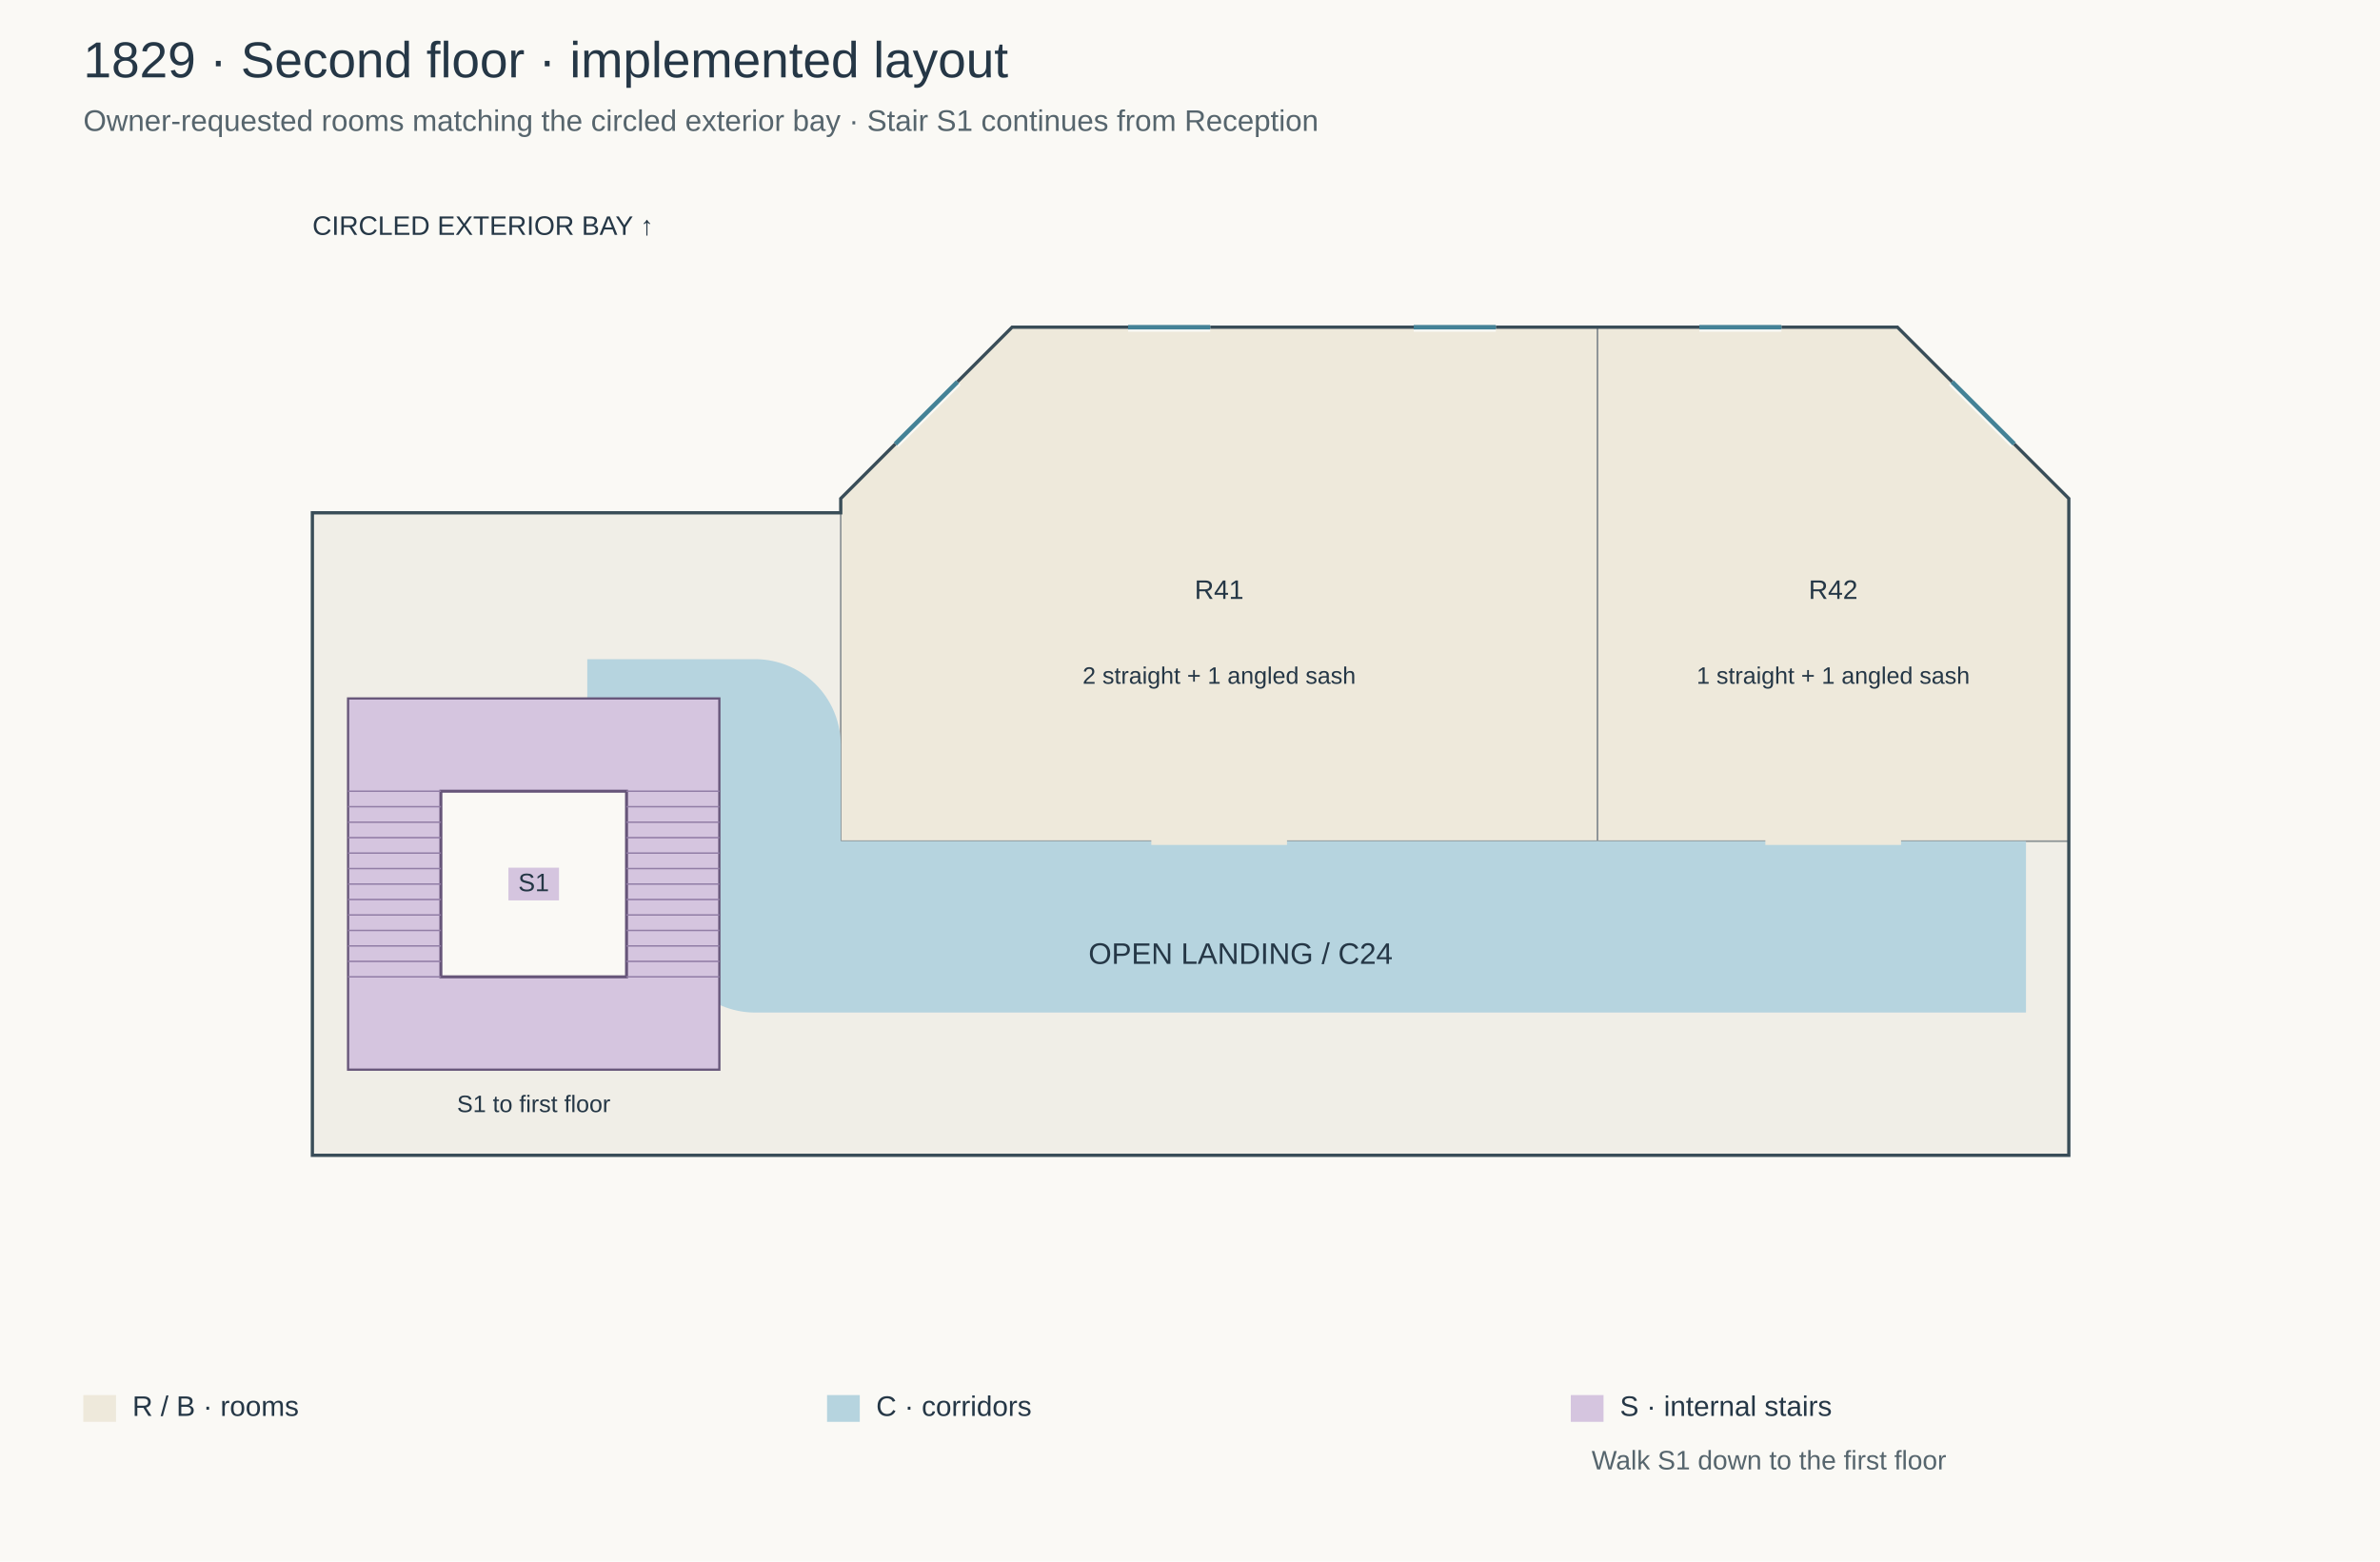
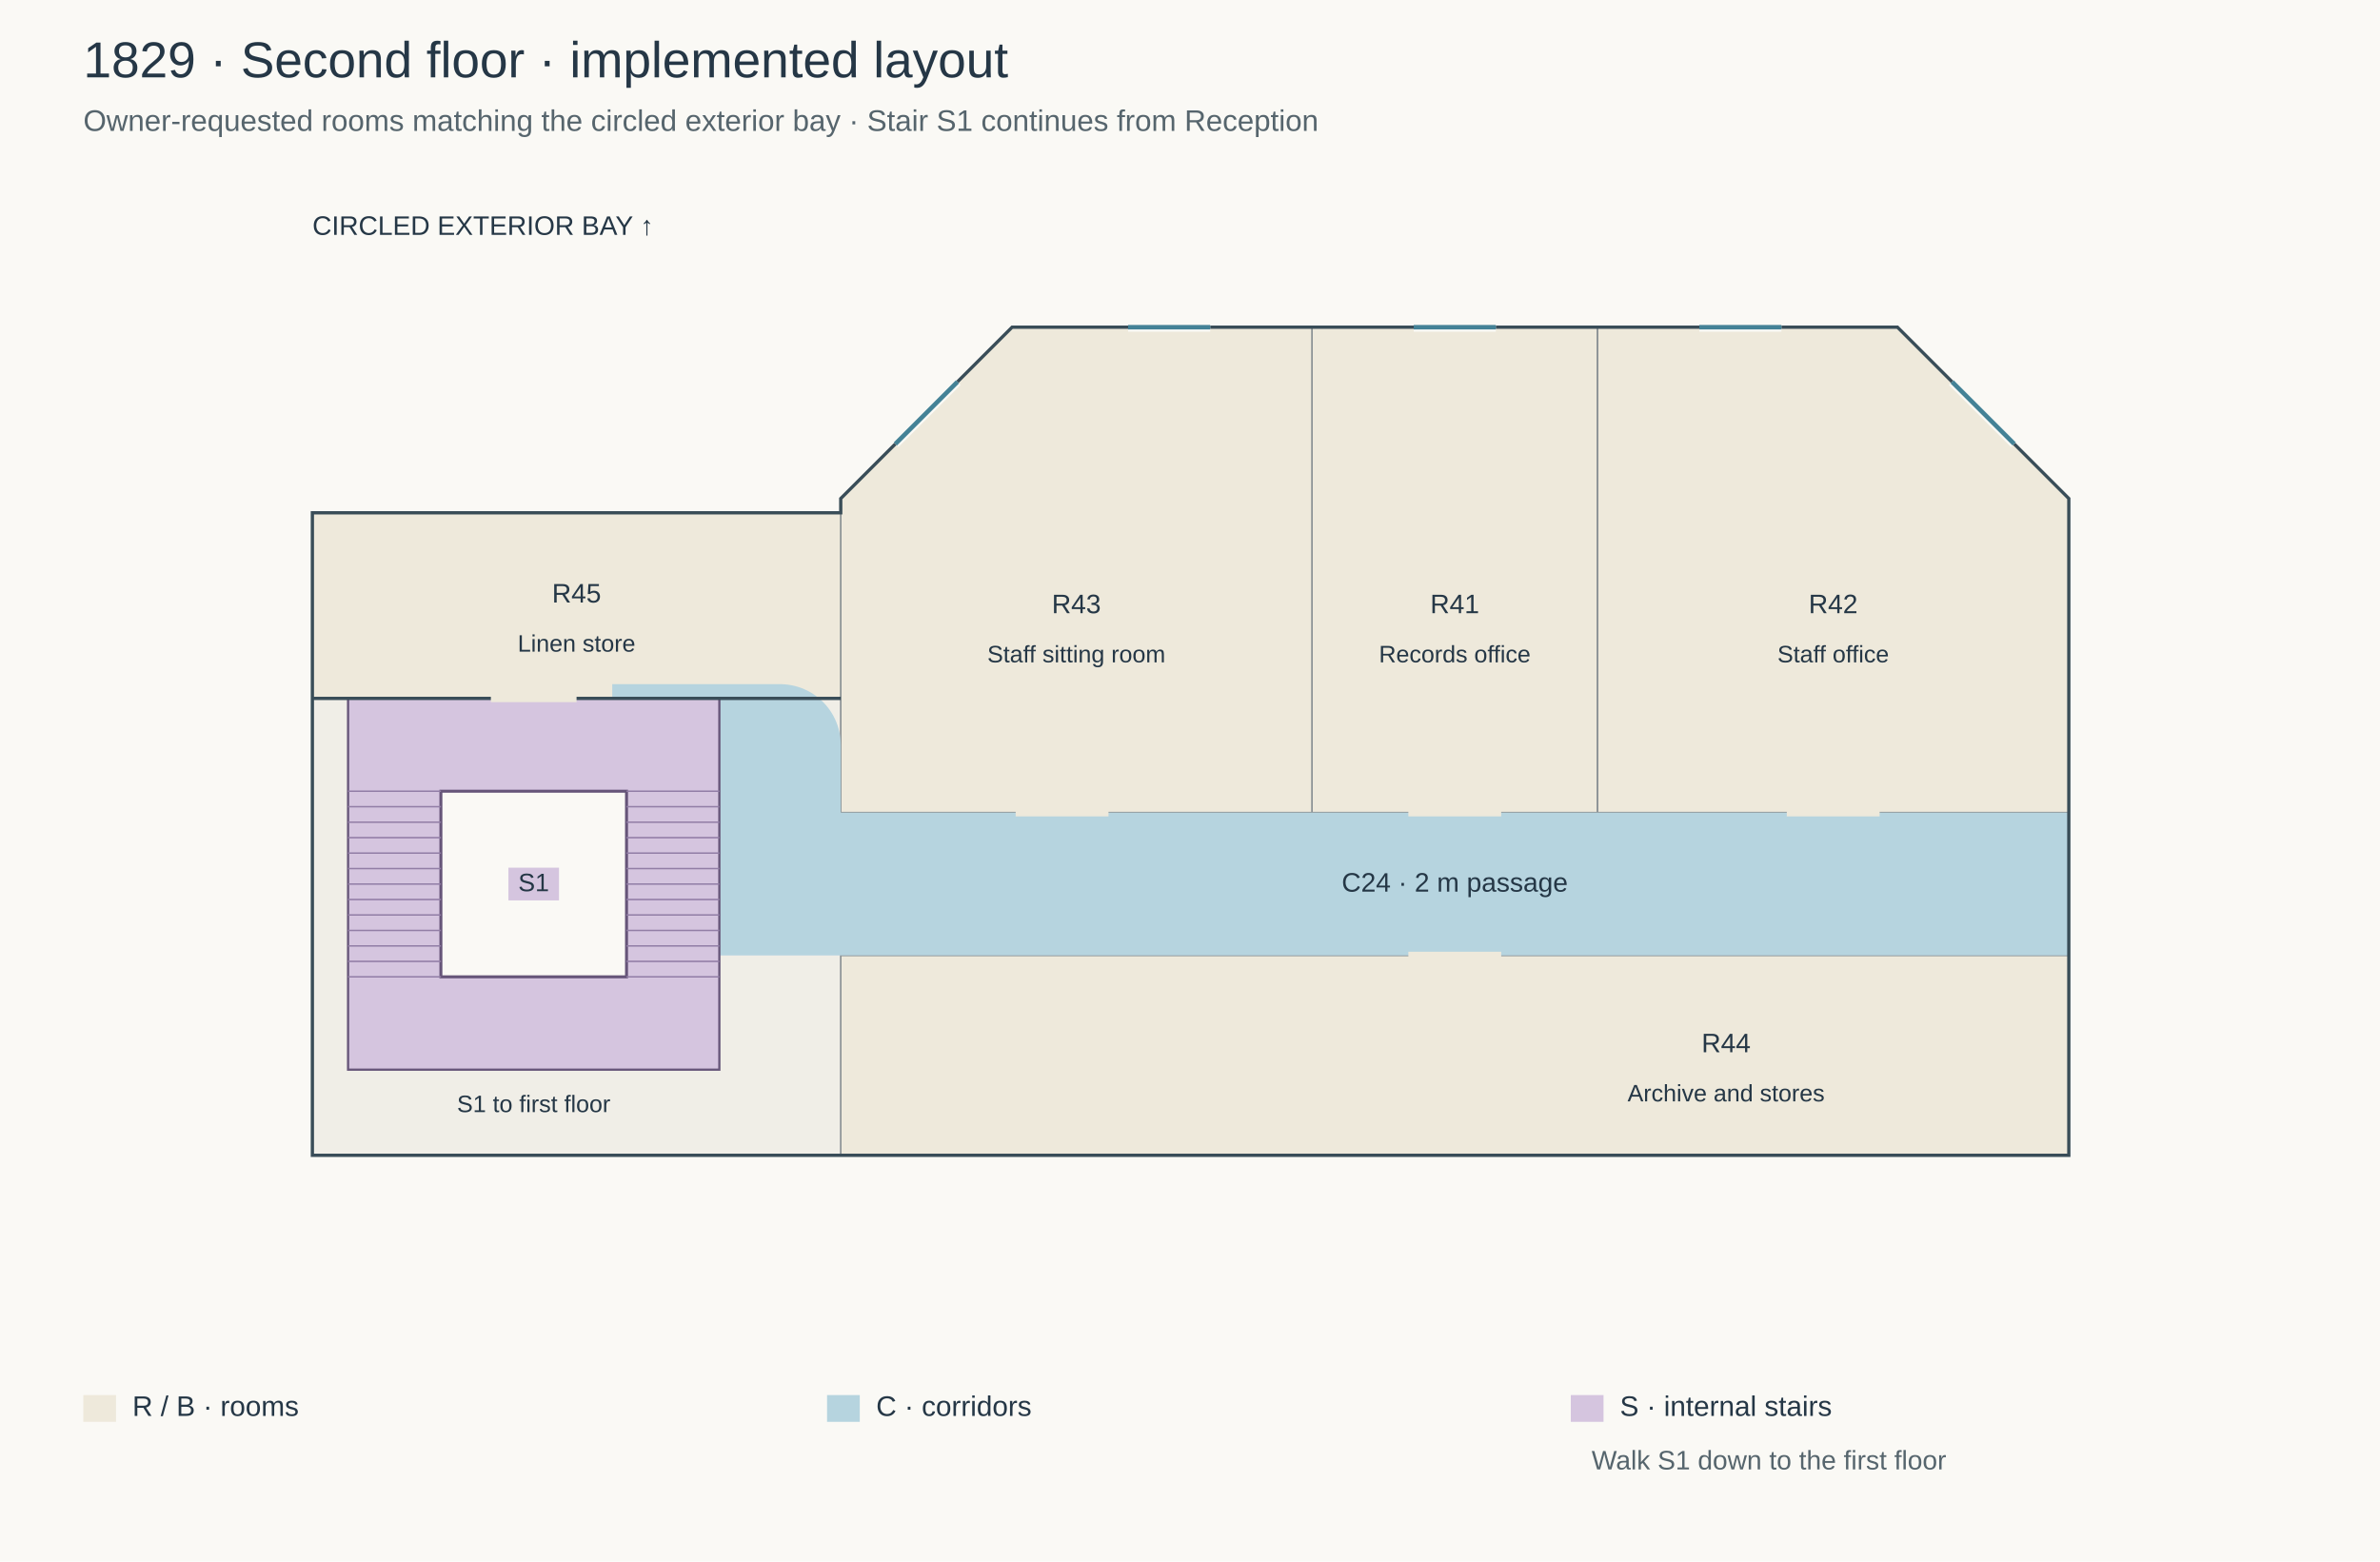
<svg xmlns="http://www.w3.org/2000/svg" width="1600" height="1050" viewBox="0 0 1600 1050">
  <defs>
    <clipPath id="inside">
      <path d="M210.00,344.80 L565.20,344.80 L565.20,335.20 L680.40,220.00 L1275.60,220.00 L1390.80,335.20 L1390.80,776.80 L210.00,776.80Z" fill-rule="evenodd" />
    </clipPath>
    <pattern id="hatch" patternUnits="userSpaceOnUse" width="10" height="10">
      <path d="M0 10L10 0" stroke="#bac3c9" stroke-width="1" />
    </pattern>
  </defs>
  <rect width="100%" height="100%" fill="#faf9f5" />
  <g font-family="Arial, sans-serif">
    <text x="56" y="52" fill="#253746" font-size="34">1829 · Second floor · implemented layout</text>
    <text x="56" y="88" fill="#56656d" font-size="20">Owner-requested rooms matching the circled exterior bay · Stair S1 continues from Reception</text>
    <text x="210" y="152.8" fill="#253746" text-anchor="start" font-size="18" dominant-baseline="middle">CIRCLED EXTERIOR BAY ↑</text>
    <path d="M210.00,344.80 L565.20,344.80 L565.20,335.20 L680.40,220.00 L1275.60,220.00 L1390.80,335.20 L1390.80,776.80 L210.00,776.80Z" fill="#f0eee7" fill-rule="evenodd" />
    <g clip-path="url(#inside)">
-       <path d="M565.20,335.20 L680.40,220.00 L1074.00,220.00 L1074.00,565.60 L565.20,565.60Z" fill="#eee9db" stroke="#8b9295" stroke-width="1.1" />
-       <path d="M1074.00,220.00 L1275.60,220.00 L1390.80,335.20 L1390.80,565.60 L1074.00,565.60Z" fill="#eee9db" stroke="#8b9295" stroke-width="1.1" />
-       <path d="M452.40,500.80 L507.60,500.80 L507.60,623.20 L1304.40,623.20" fill="none" stroke="#b6d4df" stroke-width="115.2" stroke-linejoin="round" stroke-linecap="square" />
-       <path d="M774.00,565.60 L865.20,565.60" stroke="#eee9db" stroke-width="5" />
-       <path d="M1186.80,565.60 L1278.00,565.60" stroke="#eee9db" stroke-width="5" />
+       <path d="M882.00,220.00 L1074.00,220.00 L1074.00,546.40 L882.00,546.40Z" fill="#eee9db" stroke="#8b9295" stroke-width="1.1" />
+       <path d="M1074.00,220.00 L1275.60,220.00 L1390.80,335.20 L1390.80,546.40 L1074.00,546.40Z" fill="#eee9db" stroke="#8b9295" stroke-width="1.1" />
+       <path d="M565.20,335.20 L680.40,220.00 L882.00,220.00 L882.00,546.40 L565.20,546.40Z" fill="#eee9db" stroke="#8b9295" stroke-width="1.1" />
+       <path d="M565.20,642.40 L1390.80,642.40 L1390.80,776.80 L565.20,776.80Z" fill="#eee9db" stroke="#8b9295" stroke-width="1.1" />
+       <path d="M210.00,344.80 L565.20,344.80 L565.20,469.60 L210.00,469.60Z" fill="#eee9db" stroke="#8b9295" stroke-width="1.1" />
+       <path d="M524.40,594.40 L1342.80,594.40" fill="none" stroke="#b6d4df" stroke-width="96" stroke-linejoin="round" stroke-linecap="square" />
+       <path d="M452.40,500.80 L524.40,500.80 L524.40,594.40" fill="none" stroke="#b6d4df" stroke-width="81.6" stroke-linejoin="round" stroke-linecap="square" />
      <path d="M234.00,469.60 L483.60,469.60 L483.60,719.20 L234.00,719.20Z" fill="#d5c5df" stroke="#665579" stroke-width="1.5" />
      <path d="M296.40,532.00 L421.20,532.00 L421.20,656.80 L296.40,656.80Z" fill="#faf9f5" stroke="#665579" stroke-width="2" />
      <path d="M234.00,532.00 L296.40,532.00" stroke="#927ea6" stroke-width="1" />
      <path d="M421.20,532.00 L483.60,532.00" stroke="#927ea6" stroke-width="1" />
      <path d="M234.00,542.40 L296.40,542.40" stroke="#927ea6" stroke-width="1" />
      <path d="M421.20,542.40 L483.60,542.40" stroke="#927ea6" stroke-width="1" />
      <path d="M234.00,552.80 L296.40,552.80" stroke="#927ea6" stroke-width="1" />
      <path d="M421.20,552.80 L483.60,552.80" stroke="#927ea6" stroke-width="1" />
      <path d="M234.00,563.20 L296.40,563.20" stroke="#927ea6" stroke-width="1" />
      <path d="M421.20,563.20 L483.60,563.20" stroke="#927ea6" stroke-width="1" />
      <path d="M234.00,573.60 L296.40,573.60" stroke="#927ea6" stroke-width="1" />
      <path d="M421.20,573.60 L483.60,573.60" stroke="#927ea6" stroke-width="1" />
      <path d="M234.00,584.00 L296.40,584.00" stroke="#927ea6" stroke-width="1" />
      <path d="M421.20,584.00 L483.60,584.00" stroke="#927ea6" stroke-width="1" />
      <path d="M234.00,594.40 L296.40,594.40" stroke="#927ea6" stroke-width="1" />
      <path d="M421.20,594.40 L483.60,594.40" stroke="#927ea6" stroke-width="1" />
      <path d="M234.00,604.80 L296.40,604.80" stroke="#927ea6" stroke-width="1" />
      <path d="M421.20,604.80 L483.60,604.80" stroke="#927ea6" stroke-width="1" />
      <path d="M234.00,615.20 L296.40,615.20" stroke="#927ea6" stroke-width="1" />
      <path d="M421.20,615.20 L483.60,615.20" stroke="#927ea6" stroke-width="1" />
      <path d="M234.00,625.60 L296.40,625.60" stroke="#927ea6" stroke-width="1" />
      <path d="M421.20,625.60 L483.60,625.60" stroke="#927ea6" stroke-width="1" />
      <path d="M234.00,636.00 L296.40,636.00" stroke="#927ea6" stroke-width="1" />
      <path d="M421.20,636.00 L483.60,636.00" stroke="#927ea6" stroke-width="1" />
      <path d="M234.00,646.40 L296.40,646.40" stroke="#927ea6" stroke-width="1" />
      <path d="M421.20,646.40 L483.60,646.40" stroke="#927ea6" stroke-width="1" />
      <path d="M234.00,656.80 L296.40,656.80" stroke="#927ea6" stroke-width="1" />
      <path d="M421.20,656.80 L483.60,656.80" stroke="#927ea6" stroke-width="1" />
+       <path d="M565.20,469.60 L210.00,469.60" fill="none" stroke="#394d58" stroke-width="2.2" />
+       <path d="M946.80,546.40 L1009.20,546.40" stroke="#eee9db" stroke-width="5" />
+       <path d="M1201.20,546.40 L1263.60,546.40" stroke="#eee9db" stroke-width="5" />
+       <path d="M682.80,546.40 L745.20,546.40" stroke="#eee9db" stroke-width="5" />
+       <path d="M946.80,642.40 L1009.20,642.40" stroke="#eee9db" stroke-width="5" />
+       <path d="M330.00,469.60 L387.60,469.60" stroke="#eee9db" stroke-width="5" />
    </g>
    <path d="M210.00,344.80 L565.20,344.80 L565.20,335.20 L680.40,220.00 L1275.60,220.00 L1390.80,335.20 L1390.80,776.80 L210.00,776.80Z" fill="none" stroke="#394d58" stroke-width="2.2" fill-rule="evenodd" />
-     <path d="M758.40,220.00 L813.60,220.00" stroke="#faf9f5" stroke-width="6" />
-     <path d="M758.40,220.00 L813.60,220.00" stroke="#448296" stroke-width="3" />
    <path d="M950.40,220.00 L1005.60,220.00" stroke="#faf9f5" stroke-width="6" />
    <path d="M950.40,220.00 L1005.60,220.00" stroke="#448296" stroke-width="3" />
-     <path d="M601.93,298.47 L643.67,256.73" stroke="#faf9f5" stroke-width="6" />
-     <path d="M601.93,298.47 L643.67,256.73" stroke="#448296" stroke-width="3" />
    <path d="M1142.40,220.00 L1197.60,220.00" stroke="#faf9f5" stroke-width="6" />
    <path d="M1142.40,220.00 L1197.60,220.00" stroke="#448296" stroke-width="3" />
    <path d="M1312.33,256.73 L1354.07,298.47" stroke="#faf9f5" stroke-width="6" />
    <path d="M1312.33,256.73 L1354.07,298.47" stroke="#448296" stroke-width="3" />
-     <text x="819.6" y="397.6" fill="#253746" text-anchor="middle" font-size="18" dominant-baseline="middle">R41</text>
-     <text x="1232.4" y="397.6" fill="#253746" text-anchor="middle" font-size="18" dominant-baseline="middle">R42</text>
+     <path d="M758.40,220.00 L813.60,220.00" stroke="#faf9f5" stroke-width="6" />
+     <path d="M758.40,220.00 L813.60,220.00" stroke="#448296" stroke-width="3" />
+     <path d="M601.93,298.47 L643.67,256.73" stroke="#faf9f5" stroke-width="6" />
+     <path d="M601.93,298.47 L643.67,256.73" stroke="#448296" stroke-width="3" />
+     <text x="978" y="407.2" fill="#253746" text-anchor="middle" font-size="18" dominant-baseline="middle">R41</text>
+     <text x="1232.4" y="407.2" fill="#253746" text-anchor="middle" font-size="18" dominant-baseline="middle">R42</text>
+     <text x="723.6" y="407.2" fill="#253746" text-anchor="middle" font-size="18" dominant-baseline="middle">R43</text>
+     <text x="1160.4" y="702.4" fill="#253746" text-anchor="middle" font-size="18" dominant-baseline="middle">R44</text>
+     <text x="387.6" y="400" fill="#253746" text-anchor="middle" font-size="18" dominant-baseline="middle">R45</text>
    <rect x="341.8" y="583.4" width="34" height="22" fill="#d5c5df" />
    <text x="358.8" y="594.4" fill="#253746" text-anchor="middle" font-size="17" dominant-baseline="middle">S1</text>
-     <text x="834" y="642.4" fill="#253746" text-anchor="middle" font-size="20" dominant-baseline="middle">OPEN LANDING / C24</text>
-     <text x="819.6" y="455.2" fill="#253746" text-anchor="middle" font-size="16" dominant-baseline="middle">2 straight + 1 angled sash</text>
-     <text x="1232.4" y="455.2" fill="#253746" text-anchor="middle" font-size="16" dominant-baseline="middle">1 straight + 1 angled sash</text>
+     <text x="978" y="594.4" fill="#253746" text-anchor="middle" font-size="18" dominant-baseline="middle">C24 · 2 m passage</text>
    <text x="358.8" y="743.2" fill="#253746" text-anchor="middle" font-size="16" dominant-baseline="middle">S1 to first floor</text>
+     <text x="978" y="440.8" fill="#253746" text-anchor="middle" font-size="16" dominant-baseline="middle">Records office</text>
+     <text x="1232.4" y="440.8" fill="#253746" text-anchor="middle" font-size="16" dominant-baseline="middle">Staff office</text>
+     <text x="723.6" y="440.8" fill="#253746" text-anchor="middle" font-size="16" dominant-baseline="middle">Staff sitting room</text>
+     <text x="1160.4" y="736" fill="#253746" text-anchor="middle" font-size="16" dominant-baseline="middle">Archive and stores</text>
+     <text x="387.6" y="433.6" fill="#253746" text-anchor="middle" font-size="16" dominant-baseline="middle">Linen store</text>
    <rect x="56" y="938" width="22" height="18" fill="#eee9db" />
    <text x="89" y="952" fill="#253746" font-size="19">R / B · rooms</text>
    <rect x="556" y="938" width="22" height="18" fill="#b6d4df" />
    <text x="589" y="952" fill="#253746" font-size="19">C · corridors</text>
    <rect x="1056" y="938" width="22" height="18" fill="#d5c5df" />
    <text x="1089" y="952" fill="#253746" font-size="19">S · internal stairs</text>
    <text x="1070" y="988" fill="#56656d" font-size="18">Walk S1 down to the first floor</text>
  </g>
</svg>
